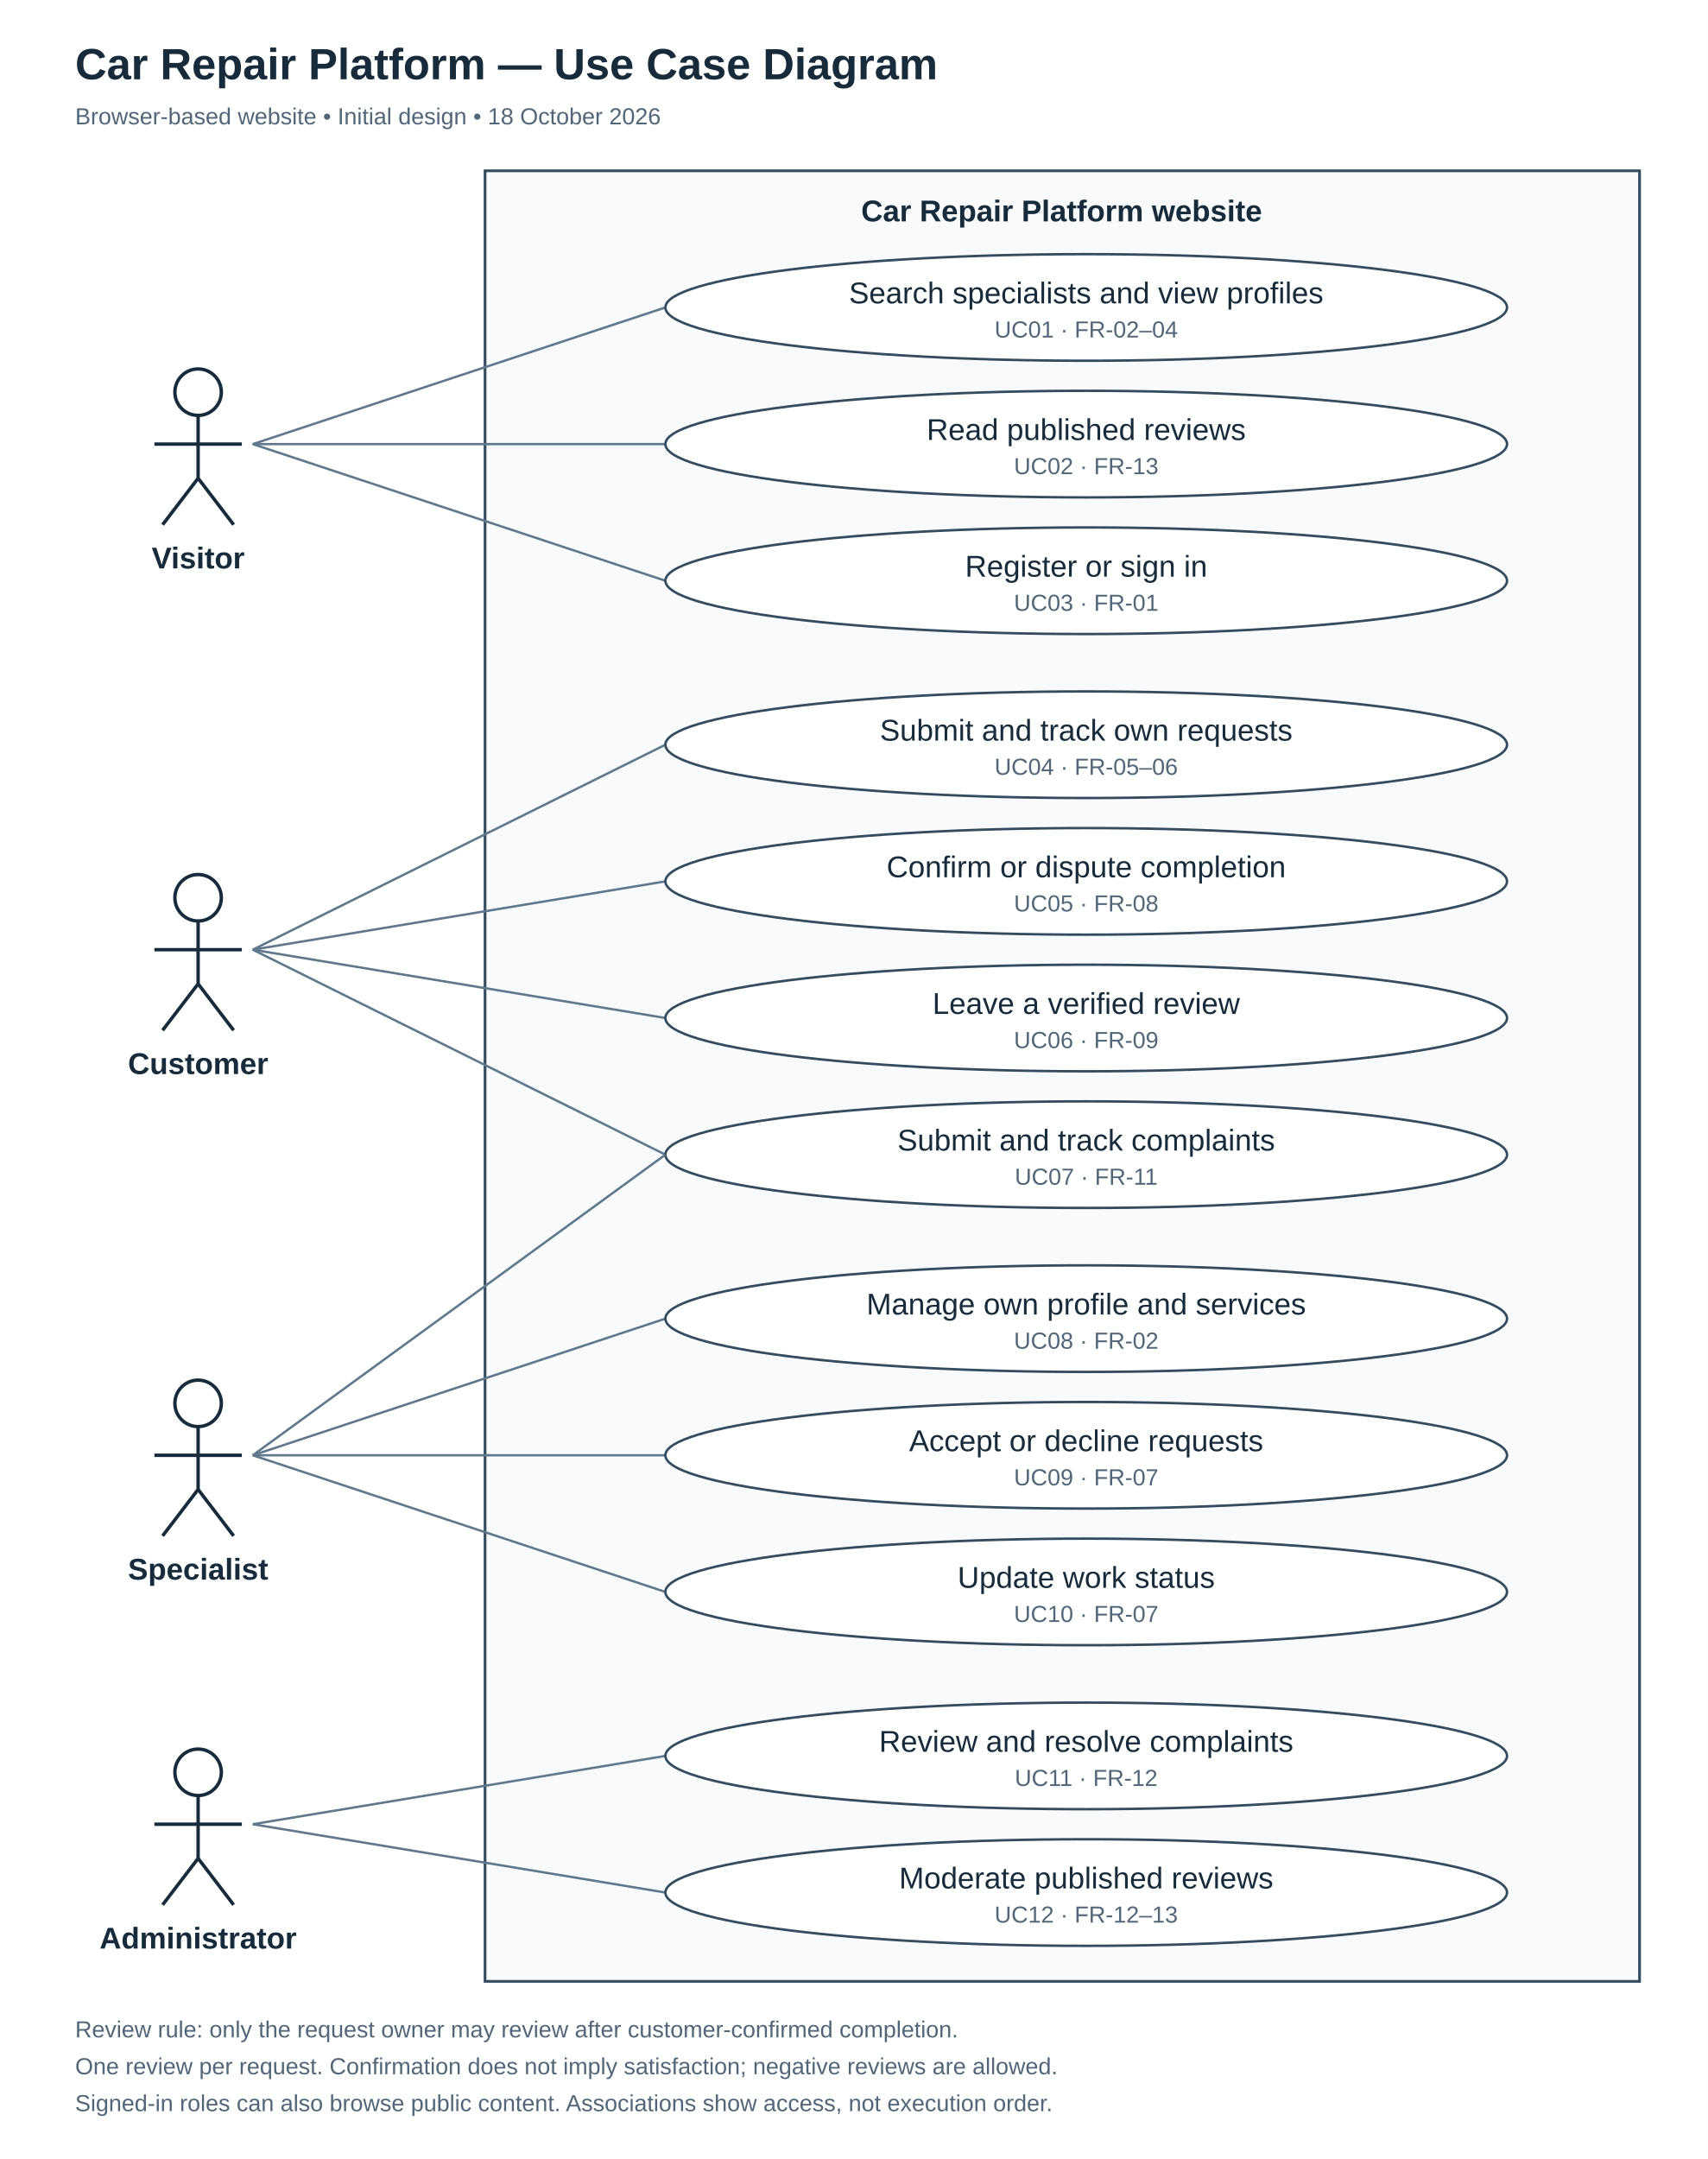
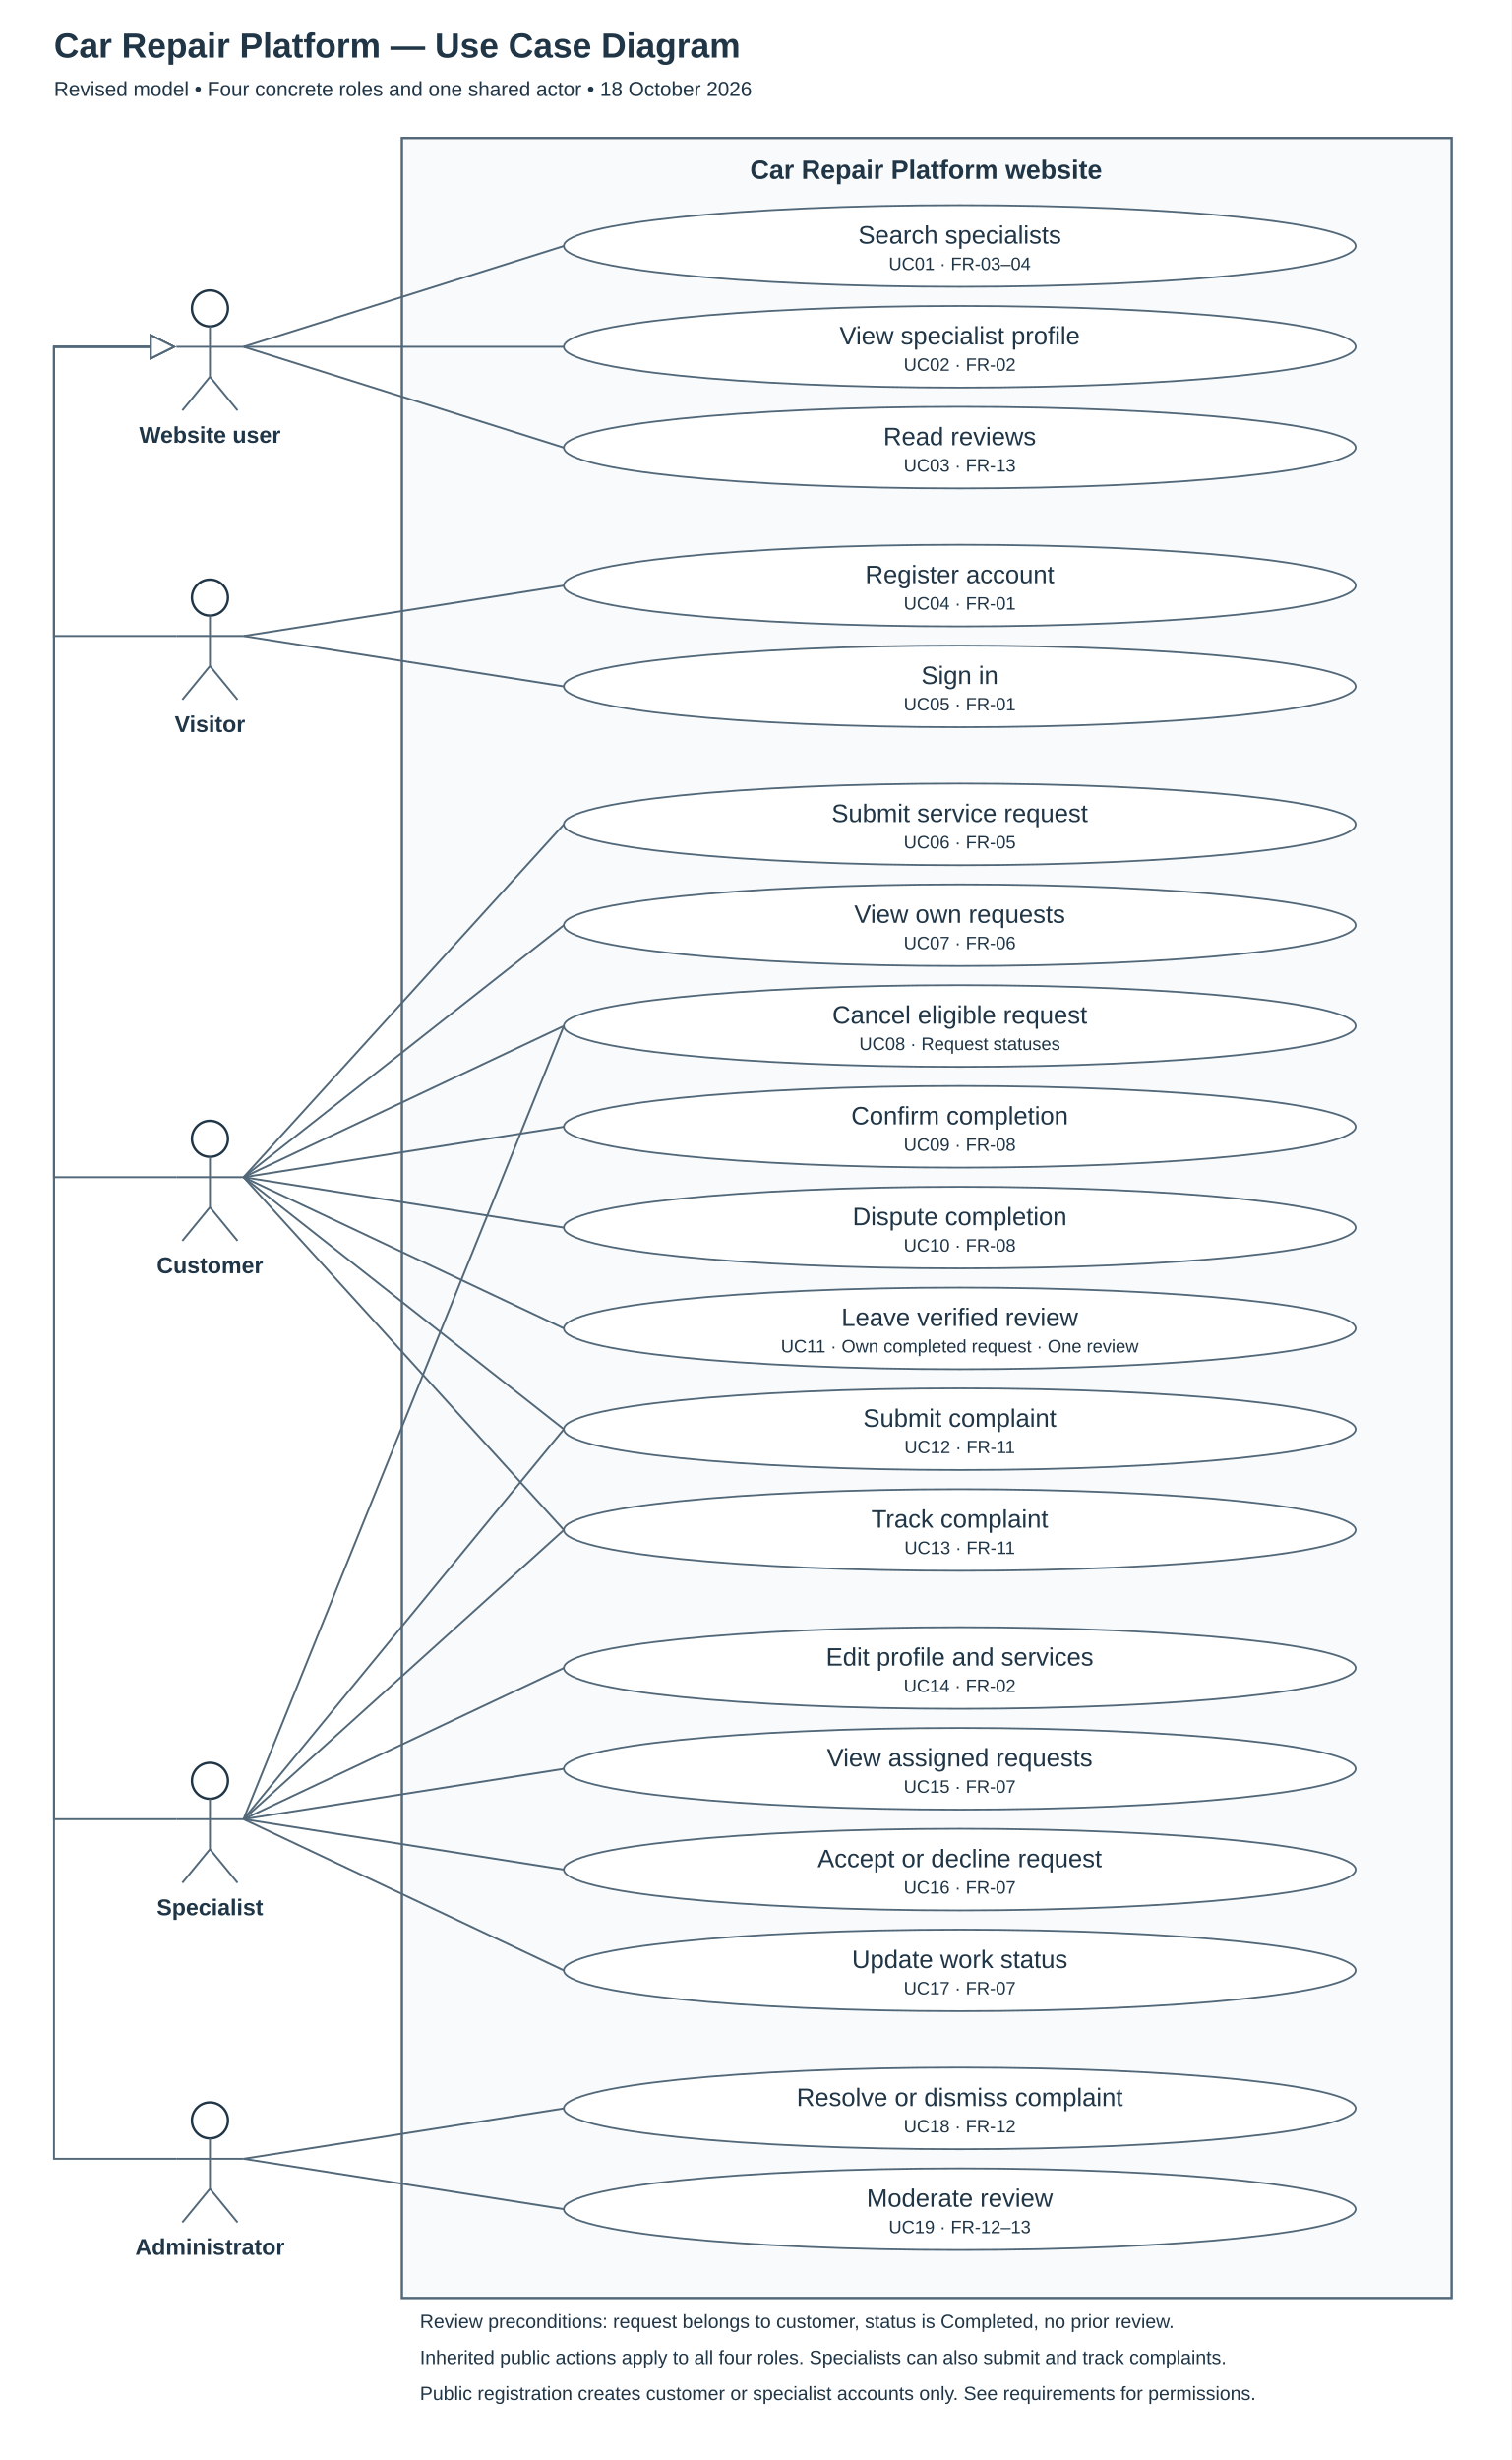
- <svg xmlns="http://www.w3.org/2000/svg" width="1250" height="1580" viewBox="0 0 1250 1580">
-   <rect width="1250" height="1580" fill="#fff" />
-   <style>text{font-family:Arial,Helvetica,sans-serif;fill:#172b3a}.title{font-size:32px;font-weight:700}.label{font-size:22px}.small{font-size:17px;fill:#526678}.actor{font-size:22px;font-weight:700}</style>
-   <text x="55" y="58" class="title">Car Repair Platform — Use Case Diagram</text>
-   <text x="55" y="91" class="small">Browser-based website • Initial design • 18 October 2026</text>
-   <rect x="355" y="125" width="845" height="1325" rx="0" fill="#f8fafc" stroke="#354b5e" stroke-width="2" />
-   <text x="777" y="162" text-anchor="middle" class="actor">Car Repair Platform website</text>
-   <circle cx="145" cy="287.0" r="17" fill="none" stroke="#172b3a" stroke-width="2.5" />
-   <path d="M145 304.0 V350.0 M113 325.0 H177 M145 350.0 L119 384.0 M145 350.0 L171 384.0" fill="none" stroke="#172b3a" stroke-width="2.5" />
-   <text x="145" y="416.0" text-anchor="middle" class="actor">Visitor</text>
-   <line x1="185" y1="325.0" x2="487" y2="225" stroke="#60788b" stroke-width="1.7" />
-   <ellipse cx="795" cy="225" rx="308" ry="39" fill="white" stroke="#354b5e" stroke-width="1.8" />
-   <text x="795" y="222" text-anchor="middle" class="label">Search specialists and view profiles</text>
-   <text x="795" y="247" text-anchor="middle" class="small">UC01 · FR-02–04</text>
-   <line x1="185" y1="325.0" x2="487" y2="325" stroke="#60788b" stroke-width="1.7" />
-   <ellipse cx="795" cy="325" rx="308" ry="39" fill="white" stroke="#354b5e" stroke-width="1.8" />
-   <text x="795" y="322" text-anchor="middle" class="label">Read published reviews</text>
-   <text x="795" y="347" text-anchor="middle" class="small">UC02 · FR-13</text>
-   <line x1="185" y1="325.0" x2="487" y2="425" stroke="#60788b" stroke-width="1.7" />
-   <ellipse cx="795" cy="425" rx="308" ry="39" fill="white" stroke="#354b5e" stroke-width="1.8" />
-   <text x="795" y="422" text-anchor="middle" class="label">Register or sign in</text>
-   <text x="795" y="447" text-anchor="middle" class="small">UC03 · FR-01</text>
-   <circle cx="145" cy="657.0" r="17" fill="none" stroke="#172b3a" stroke-width="2.5" />
-   <path d="M145 674.0 V720.0 M113 695.0 H177 M145 720.0 L119 754.0 M145 720.0 L171 754.0" fill="none" stroke="#172b3a" stroke-width="2.5" />
-   <text x="145" y="786.0" text-anchor="middle" class="actor">Customer</text>
-   <line x1="185" y1="695.0" x2="487" y2="545" stroke="#60788b" stroke-width="1.7" />
-   <ellipse cx="795" cy="545" rx="308" ry="39" fill="white" stroke="#354b5e" stroke-width="1.8" />
-   <text x="795" y="542" text-anchor="middle" class="label">Submit and track own requests</text>
-   <text x="795" y="567" text-anchor="middle" class="small">UC04 · FR-05–06</text>
-   <line x1="185" y1="695.0" x2="487" y2="645" stroke="#60788b" stroke-width="1.7" />
-   <ellipse cx="795" cy="645" rx="308" ry="39" fill="white" stroke="#354b5e" stroke-width="1.8" />
-   <text x="795" y="642" text-anchor="middle" class="label">Confirm or dispute completion</text>
-   <text x="795" y="667" text-anchor="middle" class="small">UC05 · FR-08</text>
-   <line x1="185" y1="695.0" x2="487" y2="745" stroke="#60788b" stroke-width="1.7" />
-   <ellipse cx="795" cy="745" rx="308" ry="39" fill="white" stroke="#354b5e" stroke-width="1.8" />
-   <text x="795" y="742" text-anchor="middle" class="label">Leave a verified review</text>
-   <text x="795" y="767" text-anchor="middle" class="small">UC06 · FR-09</text>
-   <line x1="185" y1="695.0" x2="487" y2="845" stroke="#60788b" stroke-width="1.7" />
-   <ellipse cx="795" cy="845" rx="308" ry="39" fill="white" stroke="#354b5e" stroke-width="1.8" />
-   <text x="795" y="842" text-anchor="middle" class="label">Submit and track complaints</text>
-   <text x="795" y="867" text-anchor="middle" class="small">UC07 · FR-11</text>
-   <circle cx="145" cy="1027.0" r="17" fill="none" stroke="#172b3a" stroke-width="2.5" />
-   <path d="M145 1044.0 V1090.0 M113 1065.0 H177 M145 1090.0 L119 1124.0 M145 1090.0 L171 1124.0" fill="none" stroke="#172b3a" stroke-width="2.5" />
-   <text x="145" y="1156.0" text-anchor="middle" class="actor">Specialist</text>
-   <line x1="185" y1="1065.0" x2="487" y2="965" stroke="#60788b" stroke-width="1.7" />
-   <ellipse cx="795" cy="965" rx="308" ry="39" fill="white" stroke="#354b5e" stroke-width="1.8" />
-   <text x="795" y="962" text-anchor="middle" class="label">Manage own profile and services</text>
-   <text x="795" y="987" text-anchor="middle" class="small">UC08 · FR-02</text>
-   <line x1="185" y1="1065.0" x2="487" y2="1065" stroke="#60788b" stroke-width="1.7" />
-   <ellipse cx="795" cy="1065" rx="308" ry="39" fill="white" stroke="#354b5e" stroke-width="1.8" />
-   <text x="795" y="1062" text-anchor="middle" class="label">Accept or decline requests</text>
-   <text x="795" y="1087" text-anchor="middle" class="small">UC09 · FR-07</text>
-   <line x1="185" y1="1065.0" x2="487" y2="1165" stroke="#60788b" stroke-width="1.7" />
-   <ellipse cx="795" cy="1165" rx="308" ry="39" fill="white" stroke="#354b5e" stroke-width="1.8" />
-   <text x="795" y="1162" text-anchor="middle" class="label">Update work status</text>
-   <text x="795" y="1187" text-anchor="middle" class="small">UC10 · FR-07</text>
-   <circle cx="145" cy="1297.0" r="17" fill="none" stroke="#172b3a" stroke-width="2.5" />
-   <path d="M145 1314.0 V1360.0 M113 1335.0 H177 M145 1360.0 L119 1394.0 M145 1360.0 L171 1394.0" fill="none" stroke="#172b3a" stroke-width="2.5" />
-   <text x="145" y="1426.0" text-anchor="middle" class="actor">Administrator</text>
-   <line x1="185" y1="1335.0" x2="487" y2="1285" stroke="#60788b" stroke-width="1.7" />
-   <ellipse cx="795" cy="1285" rx="308" ry="39" fill="white" stroke="#354b5e" stroke-width="1.8" />
-   <text x="795" y="1282" text-anchor="middle" class="label">Review and resolve complaints</text>
-   <text x="795" y="1307" text-anchor="middle" class="small">UC11 · FR-12</text>
-   <line x1="185" y1="1335.0" x2="487" y2="1385" stroke="#60788b" stroke-width="1.7" />
-   <ellipse cx="795" cy="1385" rx="308" ry="39" fill="white" stroke="#354b5e" stroke-width="1.8" />
-   <text x="795" y="1382" text-anchor="middle" class="label">Moderate published reviews</text>
-   <text x="795" y="1407" text-anchor="middle" class="small">UC12 · FR-12–13</text>
-   <line x1="185" y1="1065" x2="487" y2="845" stroke="#60788b" stroke-width="1.7" />
-   <text x="55" y="1491" class="small">Review rule: only the request owner may review after customer-confirmed completion.</text>
-   <text x="55" y="1518" class="small">One review per request. Confirmation does not imply satisfaction; negative reviews are allowed.</text>
-   <text x="55" y="1545" class="small">Signed-in roles can also browse public content. Associations show access, not execution order.</text>
+ <svg xmlns="http://www.w3.org/2000/svg" width="1260" height="2050" viewBox="0 0 1260 2050" role="img">
+   <rect width="1260" height="2050" fill="white" />
+   <defs>
+     <marker id="arrow" markerWidth="10" markerHeight="8" refX="9" refY="4" orient="auto">
+       <path d="M0 0 L9 4 L0 8" fill="none" stroke="#526879" />
+     </marker>
+     <marker id="general" markerWidth="14" markerHeight="14" refX="13" refY="7" orient="auto">
+       <path d="M1 1 L13 7 L1 13 Z" fill="white" stroke="#526879" />
+     </marker>
+   </defs>
+   <style>text{font-family:Arial,Helvetica,sans-serif;fill:#203546} .muted{fill:#506778}</style>
+   <text x="45" y="48" font-size="29" text-anchor="start" font-weight="700">Car Repair Platform — Use Case Diagram</text>
+   <text x="45" y="80" font-size="17" text-anchor="start" font-weight="400">Revised model • Four concrete roles and one shared actor • 18 October 2026</text>
+   <rect x="335" y="115" width="875" height="1800" fill="#f8fafc" stroke="#526879" stroke-width="2" />
+   <text x="772" y="149" font-size="22" text-anchor="middle" font-weight="700">Car Repair Platform website</text>
+   <circle cx="175" cy="257.0" r="15" fill="white" stroke="#203546" stroke-width="2" />
+   <path d="M175 272.0 V314.0 M147 289.0 H203 M175 314.0 L152 342.0 M175 314.0 L198 342.0" fill="none" stroke="#526879" stroke-width="1.6" />
+   <text x="175" y="369.0" font-size="19" text-anchor="middle" font-weight="700">Website user</text>
+   <path d="M203 289.0 L470 205" fill="none" stroke="#526879" stroke-width="1.6" />
+   <ellipse cx="800" cy="205" rx="330" ry="34" fill="white" stroke="#526879" stroke-width="1.5" />
+   <text x="800" y="203" font-size="21" text-anchor="middle" font-weight="400">Search specialists</text>
+   <text x="800" y="225" font-size="15" text-anchor="middle" font-weight="400">UC01 · FR-03–04</text>
+   <path d="M203 289.0 L470 289" fill="none" stroke="#526879" stroke-width="1.6" />
+   <ellipse cx="800" cy="289" rx="330" ry="34" fill="white" stroke="#526879" stroke-width="1.5" />
+   <text x="800" y="287" font-size="21" text-anchor="middle" font-weight="400">View specialist profile</text>
+   <text x="800" y="309" font-size="15" text-anchor="middle" font-weight="400">UC02 · FR-02</text>
+   <path d="M203 289.0 L470 373" fill="none" stroke="#526879" stroke-width="1.6" />
+   <ellipse cx="800" cy="373" rx="330" ry="34" fill="white" stroke="#526879" stroke-width="1.5" />
+   <text x="800" y="371" font-size="21" text-anchor="middle" font-weight="400">Read reviews</text>
+   <text x="800" y="393" font-size="15" text-anchor="middle" font-weight="400">UC03 · FR-13</text>
+   <circle cx="175" cy="498.0" r="15" fill="white" stroke="#203546" stroke-width="2" />
+   <path d="M175 513.0 V555.0 M147 530.0 H203 M175 555.0 L152 583.0 M175 555.0 L198 583.0" fill="none" stroke="#526879" stroke-width="1.6" />
+   <text x="175" y="610.0" font-size="19" text-anchor="middle" font-weight="700">Visitor</text>
+   <path d="M147 530.0 H45 V289.0 H145" fill="none" stroke="#526879" stroke-width="1.6" marker-end="url(#general)" />
+   <path d="M203 530.0 L470 488" fill="none" stroke="#526879" stroke-width="1.6" />
+   <ellipse cx="800" cy="488" rx="330" ry="34" fill="white" stroke="#526879" stroke-width="1.5" />
+   <text x="800" y="486" font-size="21" text-anchor="middle" font-weight="400">Register account</text>
+   <text x="800" y="508" font-size="15" text-anchor="middle" font-weight="400">UC04 · FR-01</text>
+   <path d="M203 530.0 L470 572" fill="none" stroke="#526879" stroke-width="1.6" />
+   <ellipse cx="800" cy="572" rx="330" ry="34" fill="white" stroke="#526879" stroke-width="1.5" />
+   <text x="800" y="570" font-size="21" text-anchor="middle" font-weight="400">Sign in</text>
+   <text x="800" y="592" font-size="15" text-anchor="middle" font-weight="400">UC05 · FR-01</text>
+   <circle cx="175" cy="949.0" r="15" fill="white" stroke="#203546" stroke-width="2" />
+   <path d="M175 964.0 V1006.0 M147 981.0 H203 M175 1006.0 L152 1034.0 M175 1006.0 L198 1034.0" fill="none" stroke="#526879" stroke-width="1.6" />
+   <text x="175" y="1061.0" font-size="19" text-anchor="middle" font-weight="700">Customer</text>
+   <path d="M147 981.0 H45 V289.0 H145" fill="none" stroke="#526879" stroke-width="1.6" marker-end="url(#general)" />
+   <path d="M203 981.0 L470 687" fill="none" stroke="#526879" stroke-width="1.6" />
+   <ellipse cx="800" cy="687" rx="330" ry="34" fill="white" stroke="#526879" stroke-width="1.5" />
+   <text x="800" y="685" font-size="21" text-anchor="middle" font-weight="400">Submit service request</text>
+   <text x="800" y="707" font-size="15" text-anchor="middle" font-weight="400">UC06 · FR-05</text>
+   <path d="M203 981.0 L470 771" fill="none" stroke="#526879" stroke-width="1.6" />
+   <ellipse cx="800" cy="771" rx="330" ry="34" fill="white" stroke="#526879" stroke-width="1.5" />
+   <text x="800" y="769" font-size="21" text-anchor="middle" font-weight="400">View own requests</text>
+   <text x="800" y="791" font-size="15" text-anchor="middle" font-weight="400">UC07 · FR-06</text>
+   <path d="M203 981.0 L470 855" fill="none" stroke="#526879" stroke-width="1.6" />
+   <ellipse cx="800" cy="855" rx="330" ry="34" fill="white" stroke="#526879" stroke-width="1.5" />
+   <text x="800" y="853" font-size="21" text-anchor="middle" font-weight="400">Cancel eligible request</text>
+   <text x="800" y="875" font-size="15" text-anchor="middle" font-weight="400">UC08 · Request statuses</text>
+   <path d="M203 981.0 L470 939" fill="none" stroke="#526879" stroke-width="1.6" />
+   <ellipse cx="800" cy="939" rx="330" ry="34" fill="white" stroke="#526879" stroke-width="1.5" />
+   <text x="800" y="937" font-size="21" text-anchor="middle" font-weight="400">Confirm completion</text>
+   <text x="800" y="959" font-size="15" text-anchor="middle" font-weight="400">UC09 · FR-08</text>
+   <path d="M203 981.0 L470 1023" fill="none" stroke="#526879" stroke-width="1.6" />
+   <ellipse cx="800" cy="1023" rx="330" ry="34" fill="white" stroke="#526879" stroke-width="1.5" />
+   <text x="800" y="1021" font-size="21" text-anchor="middle" font-weight="400">Dispute completion</text>
+   <text x="800" y="1043" font-size="15" text-anchor="middle" font-weight="400">UC10 · FR-08</text>
+   <path d="M203 981.0 L470 1107" fill="none" stroke="#526879" stroke-width="1.6" />
+   <ellipse cx="800" cy="1107" rx="330" ry="34" fill="white" stroke="#526879" stroke-width="1.5" />
+   <text x="800" y="1105" font-size="21" text-anchor="middle" font-weight="400">Leave verified review</text>
+   <text x="800" y="1127" font-size="15" text-anchor="middle" font-weight="400">UC11 · Own completed request · One review</text>
+   <path d="M203 981.0 L470 1191" fill="none" stroke="#526879" stroke-width="1.6" />
+   <ellipse cx="800" cy="1191" rx="330" ry="34" fill="white" stroke="#526879" stroke-width="1.5" />
+   <text x="800" y="1189" font-size="21" text-anchor="middle" font-weight="400">Submit complaint</text>
+   <text x="800" y="1211" font-size="15" text-anchor="middle" font-weight="400">UC12 · FR-11</text>
+   <path d="M203 981.0 L470 1275" fill="none" stroke="#526879" stroke-width="1.6" />
+   <ellipse cx="800" cy="1275" rx="330" ry="34" fill="white" stroke="#526879" stroke-width="1.5" />
+   <text x="800" y="1273" font-size="21" text-anchor="middle" font-weight="400">Track complaint</text>
+   <text x="800" y="1295" font-size="15" text-anchor="middle" font-weight="400">UC13 · FR-11</text>
+   <circle cx="175" cy="1484.0" r="15" fill="white" stroke="#203546" stroke-width="2" />
+   <path d="M175 1499.0 V1541.0 M147 1516.0 H203 M175 1541.0 L152 1569.0 M175 1541.0 L198 1569.0" fill="none" stroke="#526879" stroke-width="1.6" />
+   <text x="175" y="1596.0" font-size="19" text-anchor="middle" font-weight="700">Specialist</text>
+   <path d="M147 1516.0 H45 V289.0 H145" fill="none" stroke="#526879" stroke-width="1.6" marker-end="url(#general)" />
+   <path d="M203 1516.0 L470 1390" fill="none" stroke="#526879" stroke-width="1.6" />
+   <ellipse cx="800" cy="1390" rx="330" ry="34" fill="white" stroke="#526879" stroke-width="1.5" />
+   <text x="800" y="1388" font-size="21" text-anchor="middle" font-weight="400">Edit profile and services</text>
+   <text x="800" y="1410" font-size="15" text-anchor="middle" font-weight="400">UC14 · FR-02</text>
+   <path d="M203 1516.0 L470 1474" fill="none" stroke="#526879" stroke-width="1.6" />
+   <ellipse cx="800" cy="1474" rx="330" ry="34" fill="white" stroke="#526879" stroke-width="1.5" />
+   <text x="800" y="1472" font-size="21" text-anchor="middle" font-weight="400">View assigned requests</text>
+   <text x="800" y="1494" font-size="15" text-anchor="middle" font-weight="400">UC15 · FR-07</text>
+   <path d="M203 1516.0 L470 1558" fill="none" stroke="#526879" stroke-width="1.6" />
+   <ellipse cx="800" cy="1558" rx="330" ry="34" fill="white" stroke="#526879" stroke-width="1.5" />
+   <text x="800" y="1556" font-size="21" text-anchor="middle" font-weight="400">Accept or decline request</text>
+   <text x="800" y="1578" font-size="15" text-anchor="middle" font-weight="400">UC16 · FR-07</text>
+   <path d="M203 1516.0 L470 1642" fill="none" stroke="#526879" stroke-width="1.6" />
+   <ellipse cx="800" cy="1642" rx="330" ry="34" fill="white" stroke="#526879" stroke-width="1.5" />
+   <text x="800" y="1640" font-size="21" text-anchor="middle" font-weight="400">Update work status</text>
+   <text x="800" y="1662" font-size="15" text-anchor="middle" font-weight="400">UC17 · FR-07</text>
+   <circle cx="175" cy="1767.0" r="15" fill="white" stroke="#203546" stroke-width="2" />
+   <path d="M175 1782.0 V1824.0 M147 1799.0 H203 M175 1824.0 L152 1852.0 M175 1824.0 L198 1852.0" fill="none" stroke="#526879" stroke-width="1.6" />
+   <text x="175" y="1879.0" font-size="19" text-anchor="middle" font-weight="700">Administrator</text>
+   <path d="M147 1799.0 H45 V289.0 H145" fill="none" stroke="#526879" stroke-width="1.6" marker-end="url(#general)" />
+   <path d="M203 1799.0 L470 1757" fill="none" stroke="#526879" stroke-width="1.6" />
+   <ellipse cx="800" cy="1757" rx="330" ry="34" fill="white" stroke="#526879" stroke-width="1.5" />
+   <text x="800" y="1755" font-size="21" text-anchor="middle" font-weight="400">Resolve or dismiss complaint</text>
+   <text x="800" y="1777" font-size="15" text-anchor="middle" font-weight="400">UC18 · FR-12</text>
+   <path d="M203 1799.0 L470 1841" fill="none" stroke="#526879" stroke-width="1.6" />
+   <ellipse cx="800" cy="1841" rx="330" ry="34" fill="white" stroke="#526879" stroke-width="1.5" />
+   <text x="800" y="1839" font-size="21" text-anchor="middle" font-weight="400">Moderate review</text>
+   <text x="800" y="1861" font-size="15" text-anchor="middle" font-weight="400">UC19 · FR-12–13</text>
+   <path d="M203 1516 L470 1191" fill="none" stroke="#526879" stroke-width="1.6" />
+   <path d="M203 1516 L470 1275" fill="none" stroke="#526879" stroke-width="1.6" />
+   <path d="M203 1516 L470 855" fill="none" stroke="#526879" stroke-width="1.6" />
+   <text x="350" y="1940" font-size="16" text-anchor="start" font-weight="400">Review preconditions: request belongs to customer, status is Completed, no prior review.</text>
+   <text x="350" y="1970" font-size="16" text-anchor="start" font-weight="400">Inherited public actions apply to all four roles. Specialists can also submit and track complaints.</text>
+   <text x="350" y="2000" font-size="16" text-anchor="start" font-weight="400">Public registration creates customer or specialist accounts only. See requirements for permissions.</text>
</svg>
